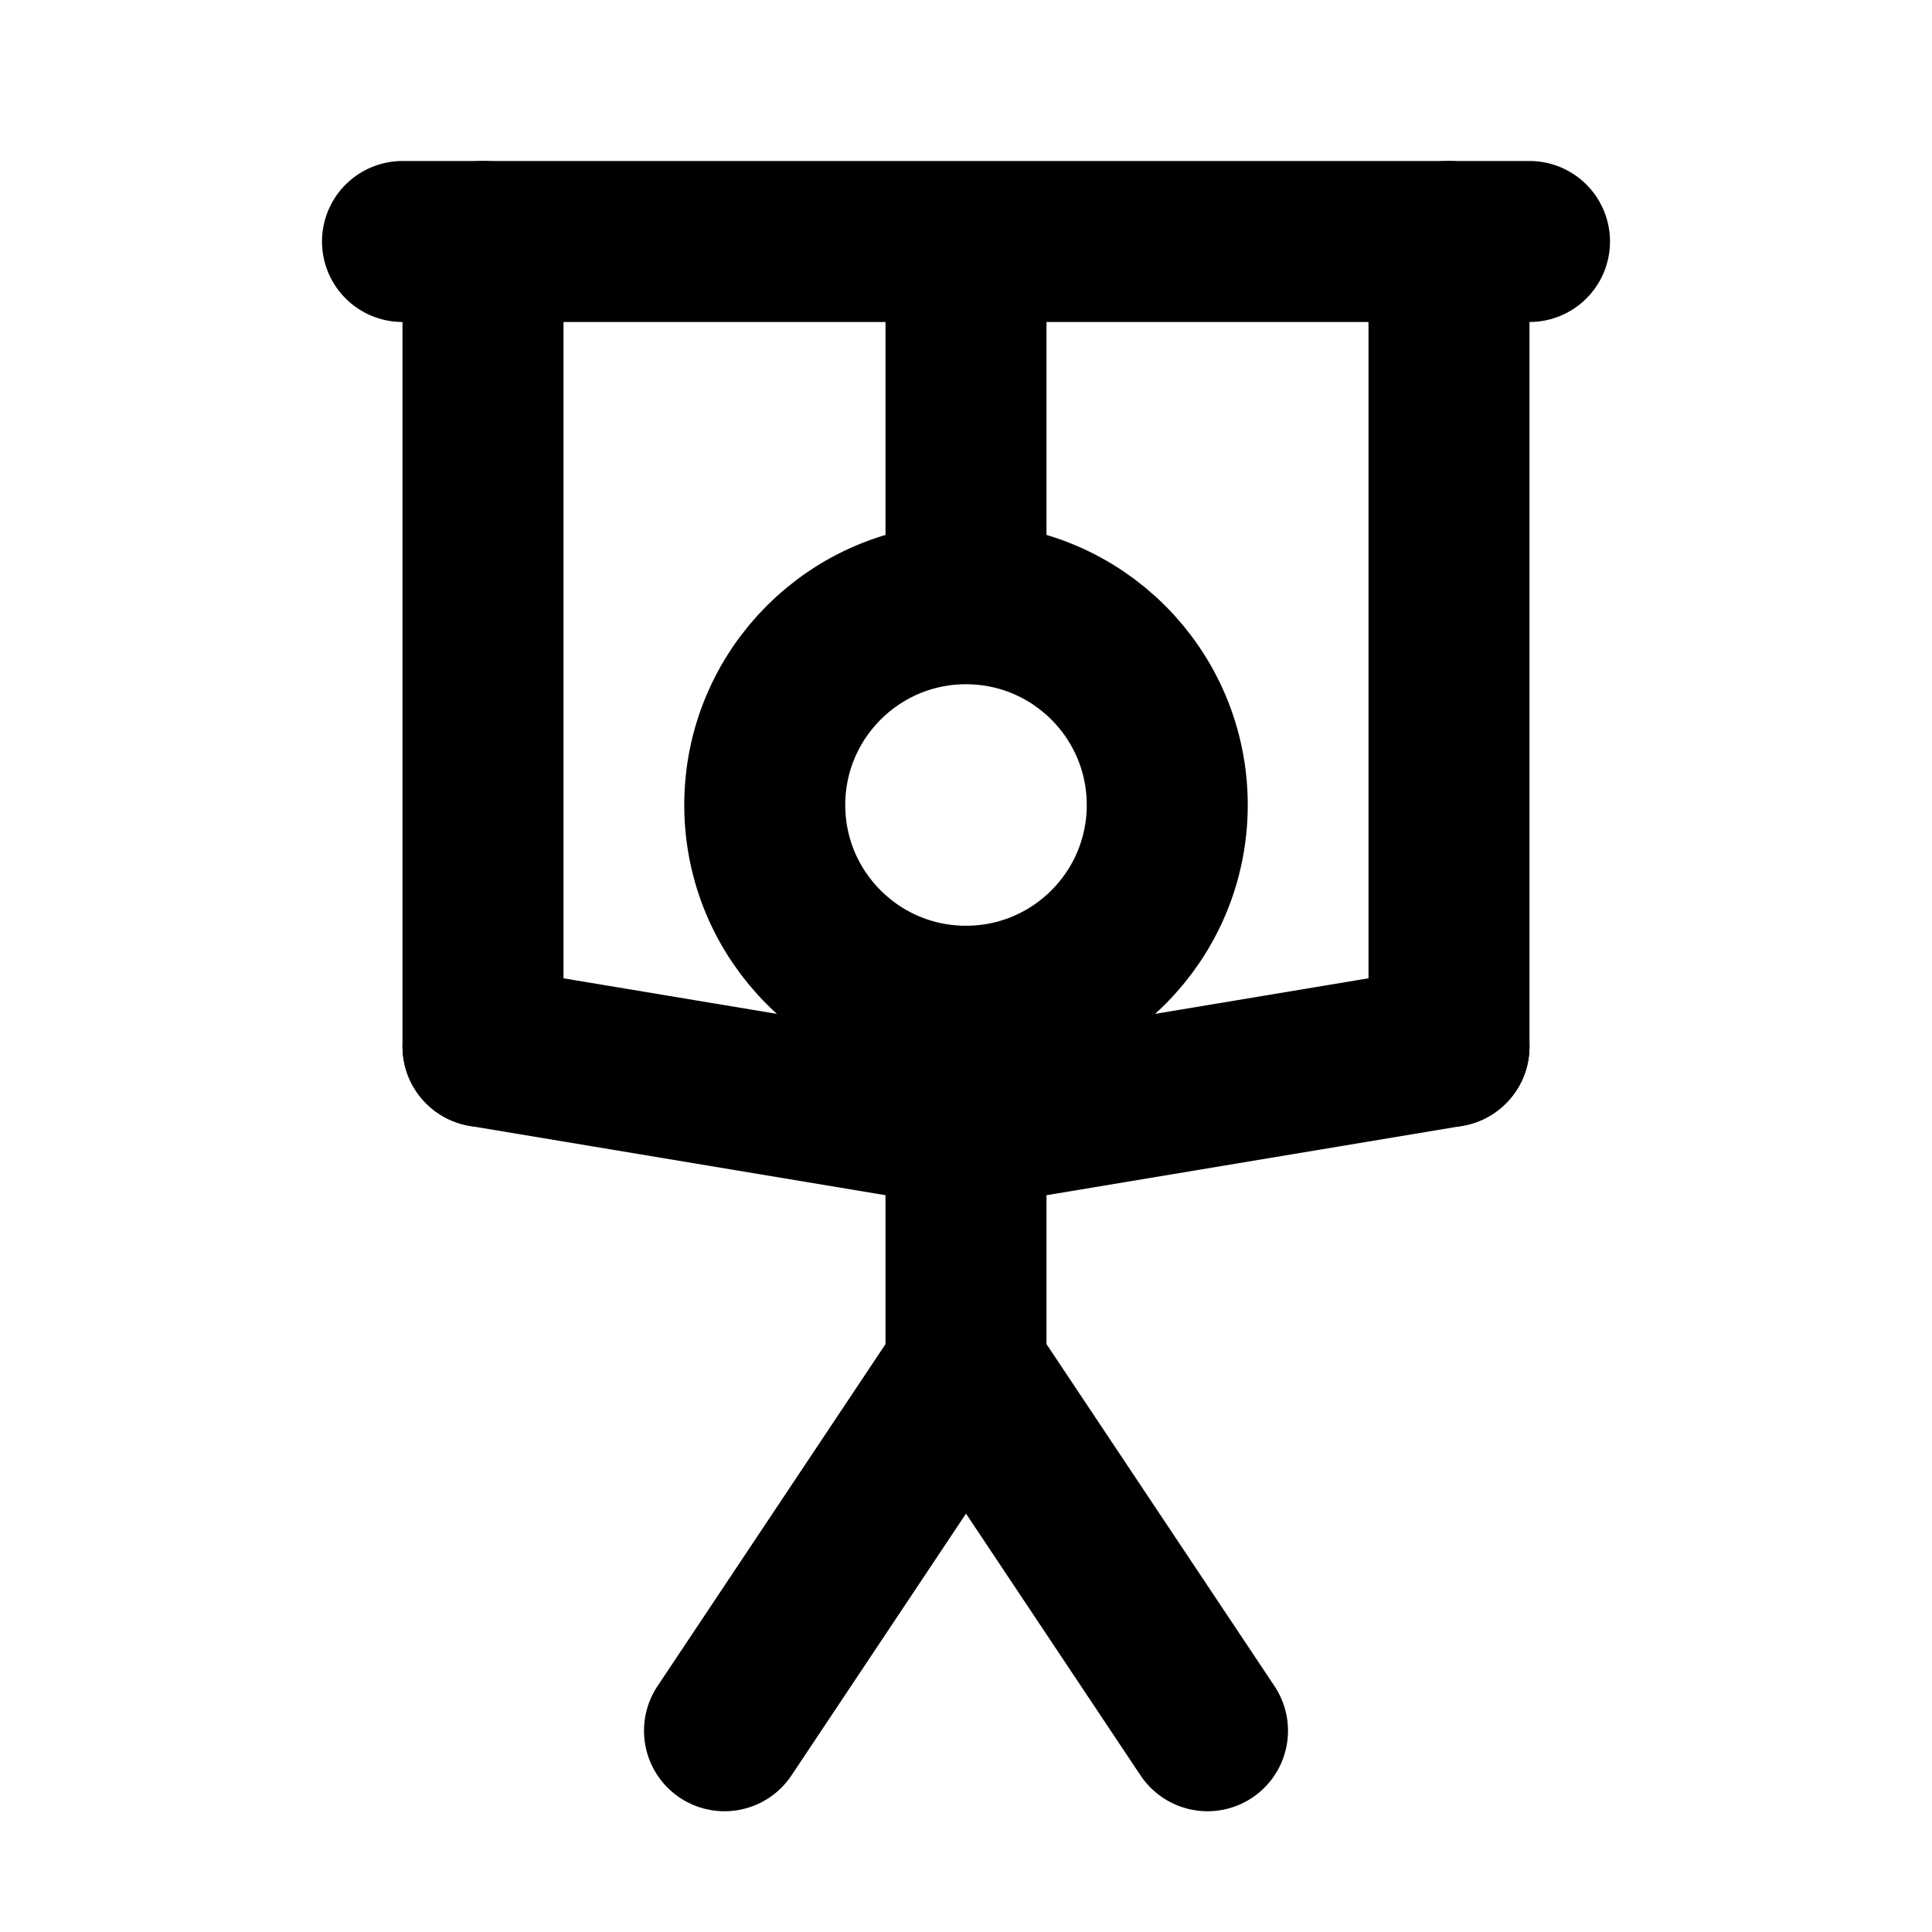
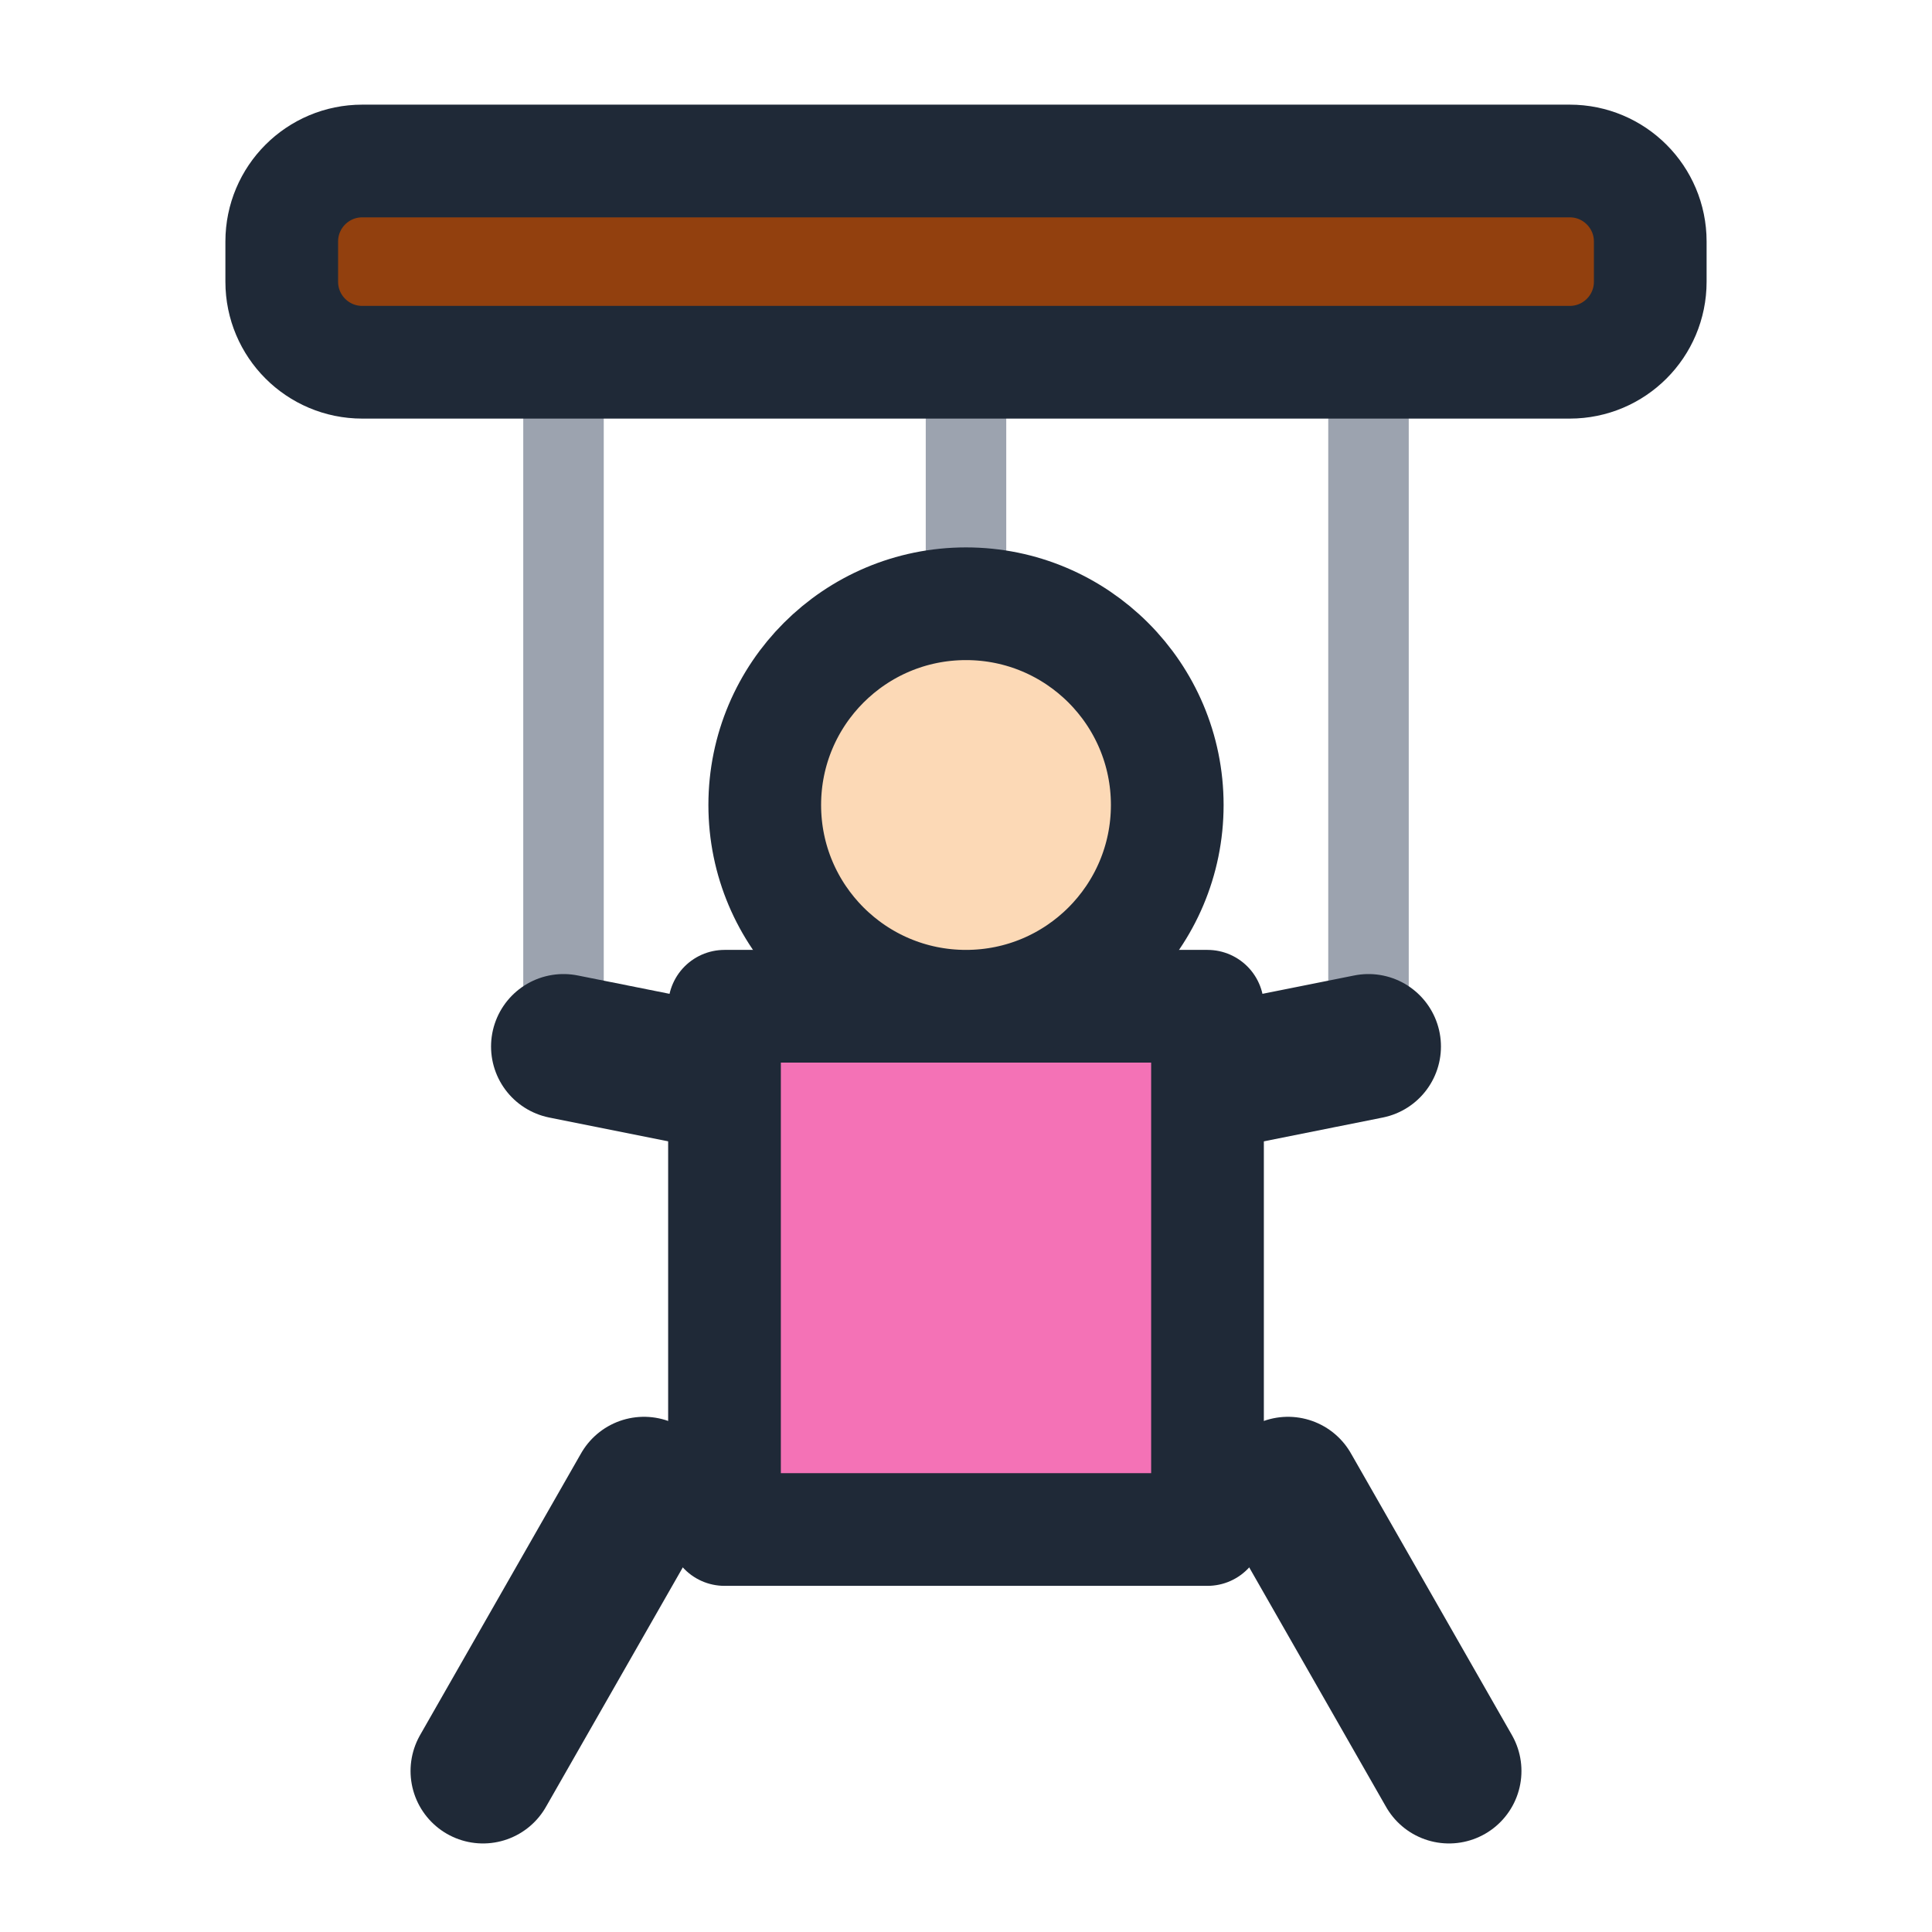
- <svg xmlns="http://www.w3.org/2000/svg" viewBox="0 0 24 24" fill="none" stroke="black" stroke-width="2" stroke-linecap="round" stroke-linejoin="round">
-   <path d="M5 3h14M12 3v4" />
-   <path d="M6 3v10M18 3v10" />
-   <circle cx="12" cy="10" r="2.5" />
-   <path d="M12 12.5V17M6 13l6 1 6-1M12 17l-3 4.5M12 17l3 4.5" />
+ <svg xmlns="http://www.w3.org/2000/svg" viewBox="0 0 24 24" stroke="#1f2937" stroke-width="1.4" stroke-linecap="round" stroke-linejoin="round">
+   <path d="M7 3.5v9.5M17 3.5v9.5M12 3.5v4" stroke="#9ca3af" stroke-width="1" />
+   <rect x="3.5" y="2" width="17" height="2.5" rx="1" fill="#92400e" />
+   <path d="M8 18.5l-2 3.5M16 18.5l2 3.5M7 13l5 1 5-1" stroke-width="1.8" />
+   <path d="M9 12.5h6v6.5H9z" fill="#f472b6" />
+   <circle cx="12" cy="10" r="2.5" fill="#fcd9b6" />
</svg>
